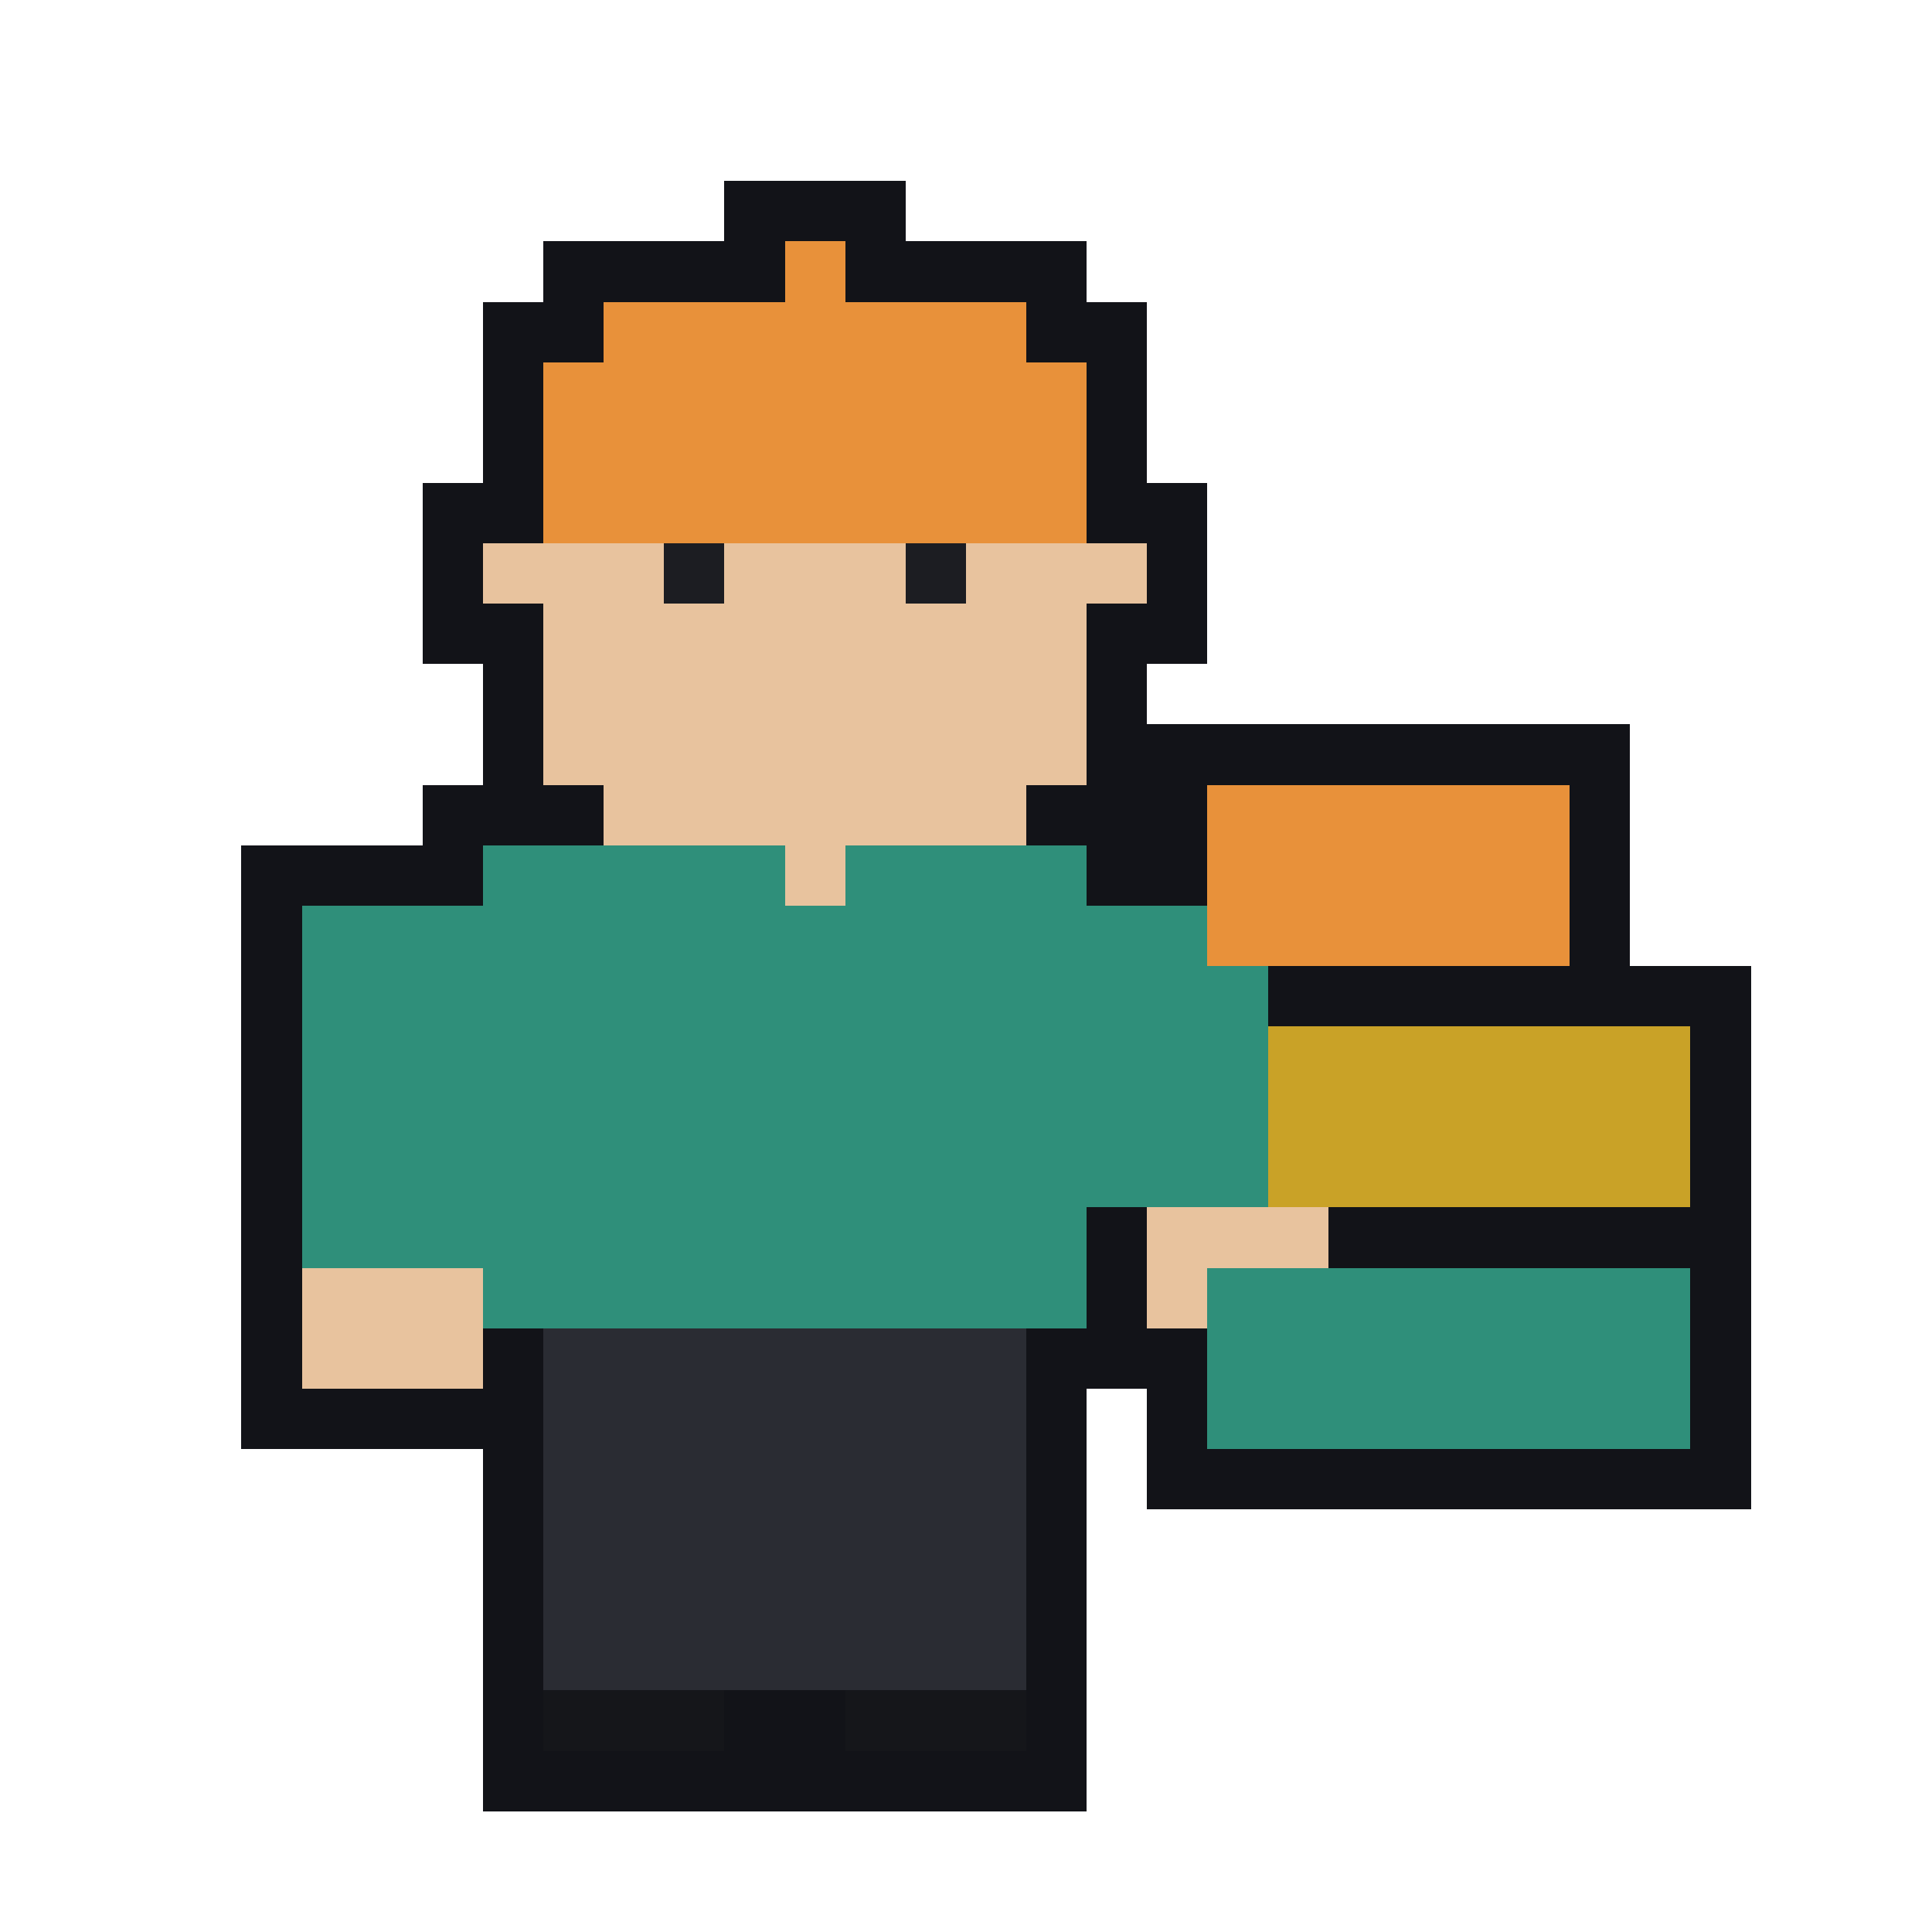
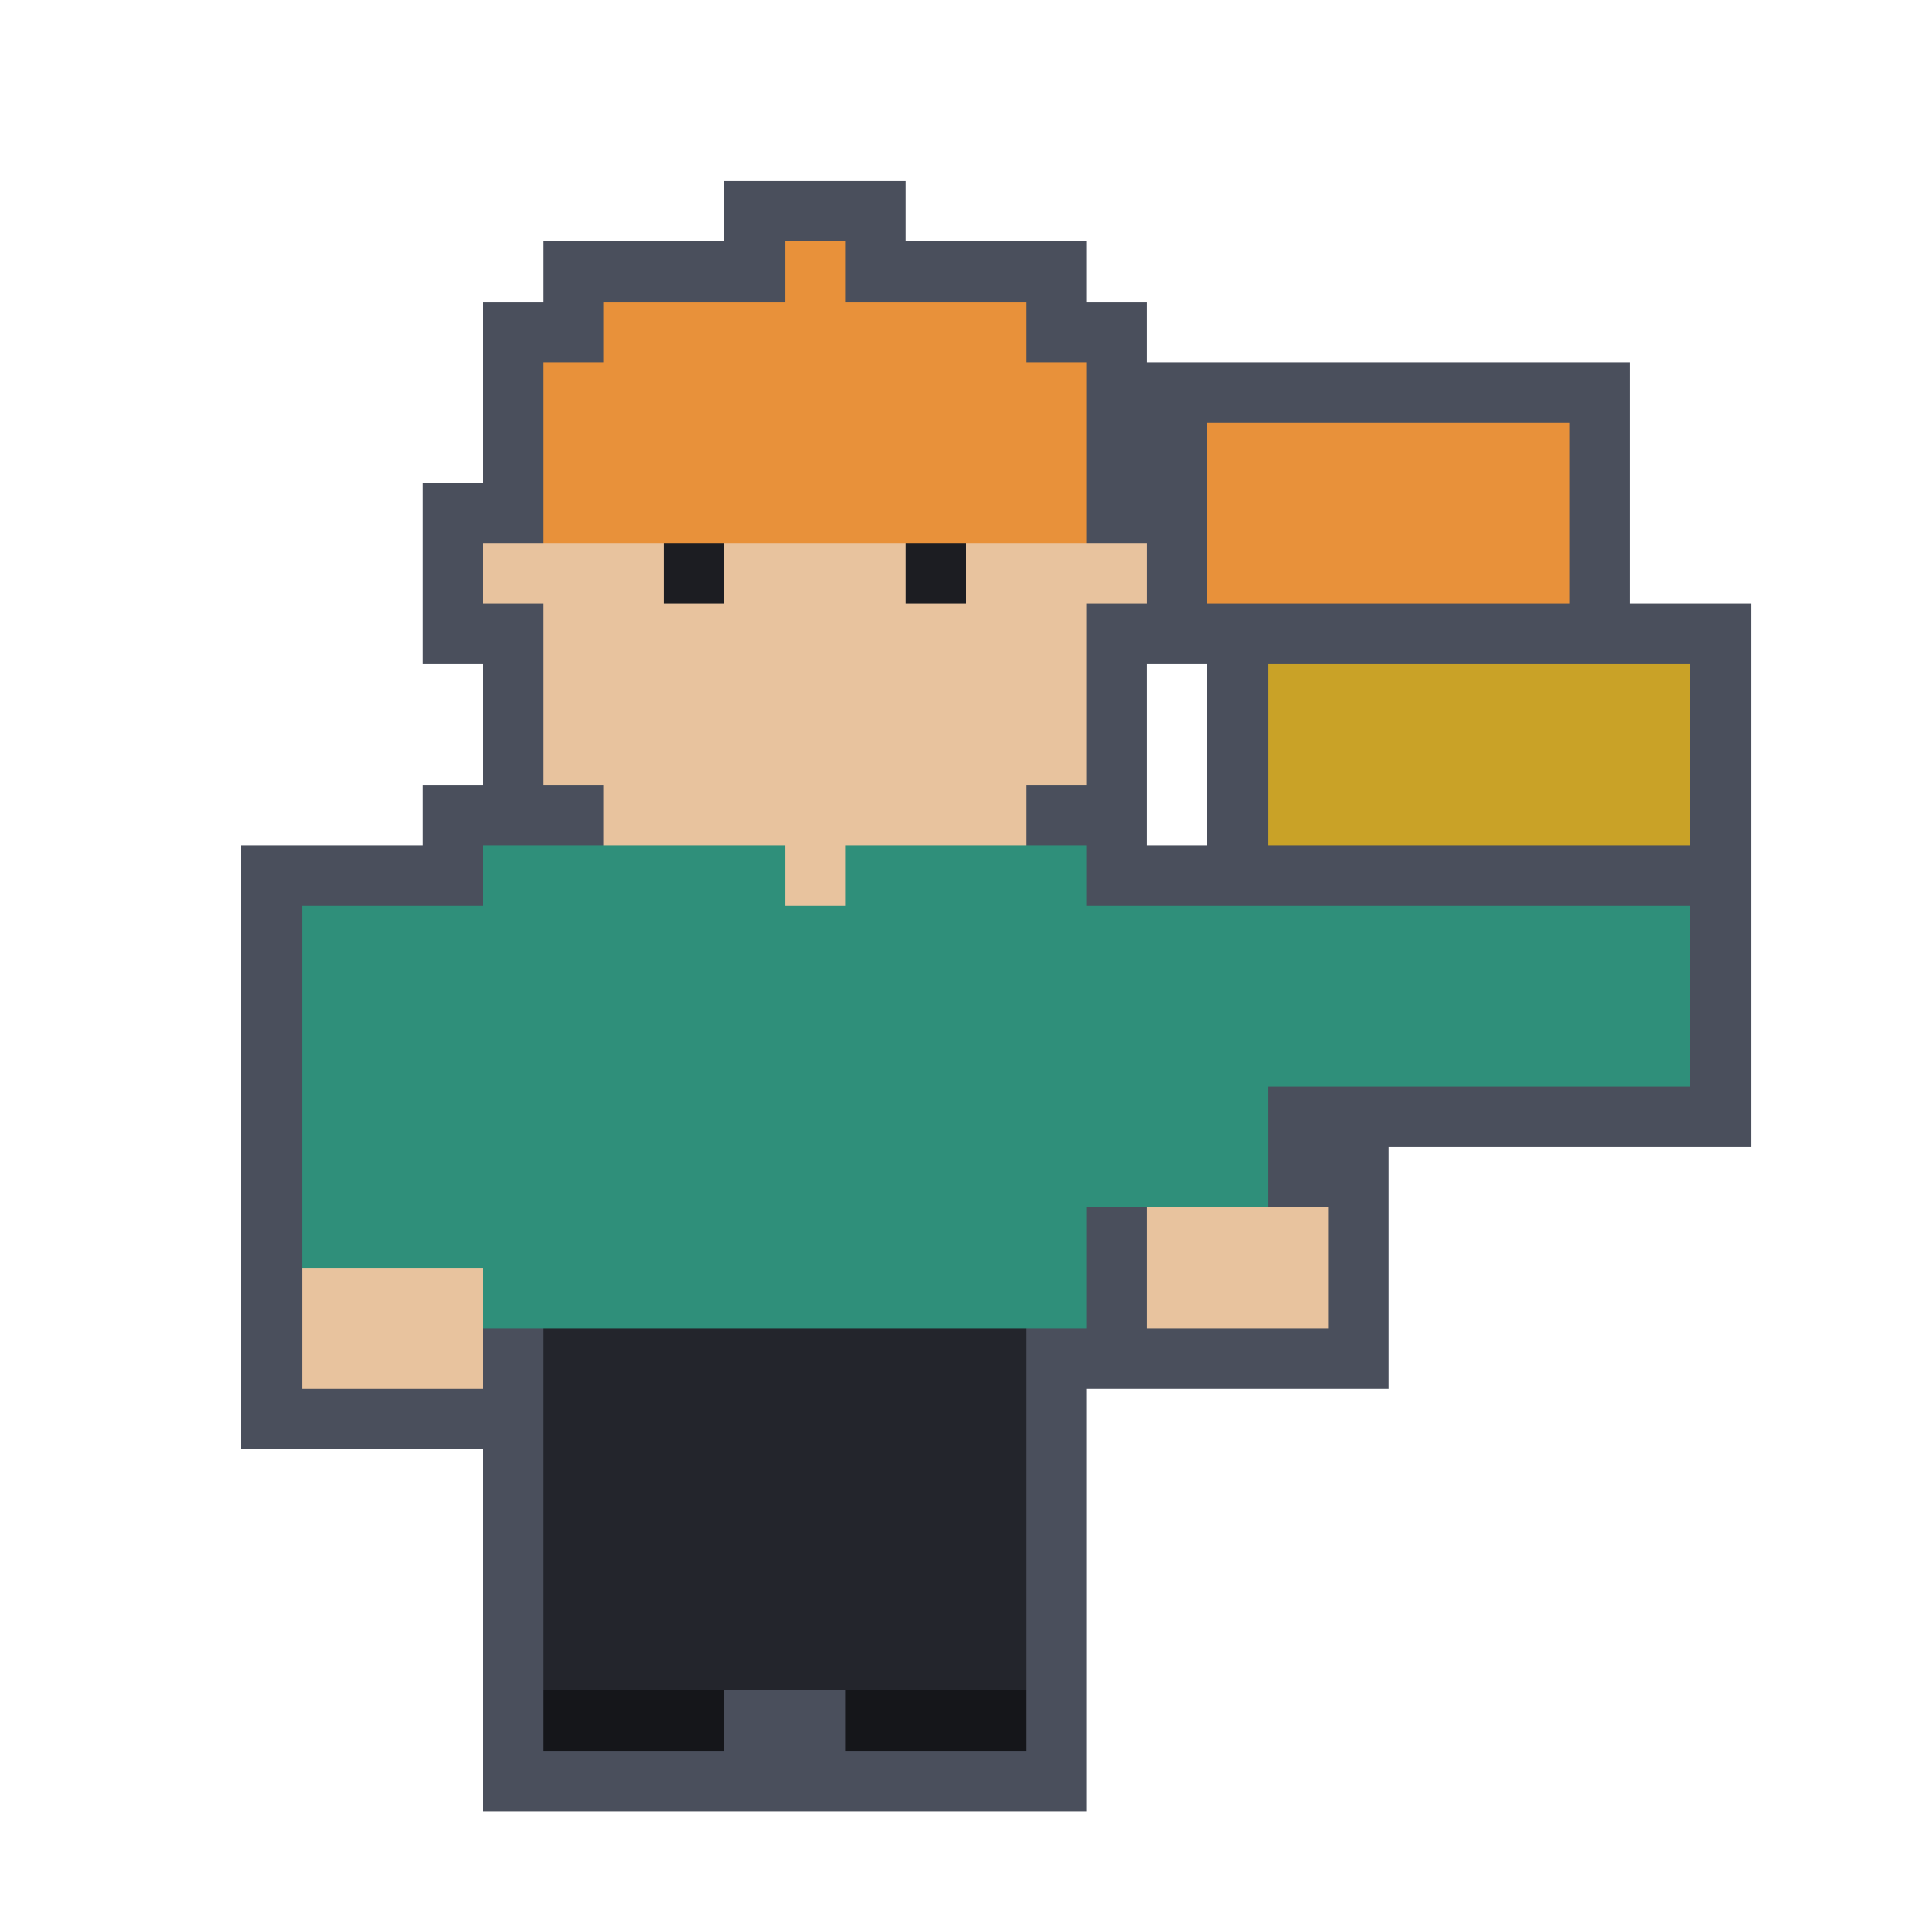
<svg xmlns="http://www.w3.org/2000/svg" viewBox="0 0 32 32" shape-rendering="crispEdges">
-   <rect x="12" y="3" width="3" height="1" fill="#121318" />
-   <rect x="9" y="4" width="4" height="1" fill="#121318" />
+   <rect x="12" y="3" width="3" height="1" fill="#4a4f5c" />
+   <rect x="9" y="4" width="4" height="1" fill="#4a4f5c" />
  <rect x="13" y="4" width="1" height="1" fill="#e8913a" />
-   <rect x="14" y="4" width="4" height="1" fill="#121318" />
-   <rect x="8" y="5" width="2" height="1" fill="#121318" />
+   <rect x="14" y="4" width="4" height="1" fill="#4a4f5c" />
+   <rect x="8" y="5" width="2" height="1" fill="#4a4f5c" />
  <rect x="10" y="5" width="7" height="1" fill="#e8913a" />
-   <rect x="17" y="5" width="2" height="1" fill="#121318" />
-   <rect x="8" y="6" width="1" height="1" fill="#121318" />
+   <rect x="17" y="5" width="2" height="1" fill="#4a4f5c" />
+   <rect x="8" y="6" width="1" height="1" fill="#4a4f5c" />
  <rect x="9" y="6" width="9" height="1" fill="#e8913a" />
-   <rect x="18" y="6" width="1" height="1" fill="#121318" />
-   <rect x="8" y="7" width="1" height="1" fill="#121318" />
+   <rect x="18" y="6" width="9" height="1" fill="#4a4f5c" />
+   <rect x="8" y="7" width="1" height="1" fill="#4a4f5c" />
  <rect x="9" y="7" width="9" height="1" fill="#e8913a" />
-   <rect x="18" y="7" width="1" height="1" fill="#121318" />
-   <rect x="7" y="8" width="2" height="1" fill="#121318" />
+   <rect x="18" y="7" width="2" height="1" fill="#4a4f5c" />
+   <rect x="20" y="7" width="6" height="1" fill="#e8913a" />
+   <rect x="26" y="7" width="1" height="1" fill="#4a4f5c" />
+   <rect x="7" y="8" width="2" height="1" fill="#4a4f5c" />
  <rect x="9" y="8" width="9" height="1" fill="#e8913a" />
-   <rect x="18" y="8" width="2" height="1" fill="#121318" />
-   <rect x="7" y="9" width="1" height="1" fill="#121318" />
+   <rect x="18" y="8" width="2" height="1" fill="#4a4f5c" />
+   <rect x="20" y="8" width="6" height="1" fill="#e8913a" />
+   <rect x="26" y="8" width="1" height="1" fill="#4a4f5c" />
+   <rect x="7" y="9" width="1" height="1" fill="#4a4f5c" />
  <rect x="8" y="9" width="3" height="1" fill="#e8c39e" />
  <rect x="11" y="9" width="1" height="1" fill="#1c1d22" />
  <rect x="12" y="9" width="3" height="1" fill="#e8c39e" />
  <rect x="15" y="9" width="1" height="1" fill="#1c1d22" />
  <rect x="16" y="9" width="3" height="1" fill="#e8c39e" />
-   <rect x="19" y="9" width="1" height="1" fill="#121318" />
-   <rect x="7" y="10" width="2" height="1" fill="#121318" />
+   <rect x="19" y="9" width="1" height="1" fill="#4a4f5c" />
+   <rect x="20" y="9" width="6" height="1" fill="#e8913a" />
+   <rect x="26" y="9" width="1" height="1" fill="#4a4f5c" />
+   <rect x="7" y="10" width="2" height="1" fill="#4a4f5c" />
  <rect x="9" y="10" width="9" height="1" fill="#e8c39e" />
-   <rect x="18" y="10" width="2" height="1" fill="#121318" />
-   <rect x="8" y="11" width="1" height="1" fill="#121318" />
+   <rect x="18" y="10" width="11" height="1" fill="#4a4f5c" />
+   <rect x="8" y="11" width="1" height="1" fill="#4a4f5c" />
  <rect x="9" y="11" width="9" height="1" fill="#e8c39e" />
-   <rect x="18" y="11" width="1" height="1" fill="#121318" />
-   <rect x="8" y="12" width="1" height="1" fill="#121318" />
+   <rect x="18" y="11" width="1" height="1" fill="#4a4f5c" />
+   <rect x="20" y="11" width="1" height="1" fill="#4a4f5c" />
+   <rect x="21" y="11" width="7" height="1" fill="#c9a227" />
+   <rect x="28" y="11" width="1" height="1" fill="#4a4f5c" />
+   <rect x="8" y="12" width="1" height="1" fill="#4a4f5c" />
  <rect x="9" y="12" width="9" height="1" fill="#e8c39e" />
-   <rect x="18" y="12" width="9" height="1" fill="#121318" />
-   <rect x="7" y="13" width="3" height="1" fill="#121318" />
+   <rect x="18" y="12" width="1" height="1" fill="#4a4f5c" />
+   <rect x="20" y="12" width="1" height="1" fill="#4a4f5c" />
+   <rect x="21" y="12" width="7" height="1" fill="#c9a227" />
+   <rect x="28" y="12" width="1" height="1" fill="#4a4f5c" />
+   <rect x="7" y="13" width="3" height="1" fill="#4a4f5c" />
  <rect x="10" y="13" width="7" height="1" fill="#e8c39e" />
-   <rect x="17" y="13" width="3" height="1" fill="#121318" />
-   <rect x="20" y="13" width="6" height="1" fill="#e8913a" />
-   <rect x="26" y="13" width="1" height="1" fill="#121318" />
-   <rect x="4" y="14" width="4" height="1" fill="#121318" />
+   <rect x="17" y="13" width="2" height="1" fill="#4a4f5c" />
+   <rect x="20" y="13" width="1" height="1" fill="#4a4f5c" />
+   <rect x="21" y="13" width="7" height="1" fill="#c9a227" />
+   <rect x="28" y="13" width="1" height="1" fill="#4a4f5c" />
+   <rect x="4" y="14" width="4" height="1" fill="#4a4f5c" />
  <rect x="8" y="14" width="5" height="1" fill="#2f8f7a" />
  <rect x="13" y="14" width="1" height="1" fill="#e8c39e" />
  <rect x="14" y="14" width="4" height="1" fill="#2f8f7a" />
-   <rect x="18" y="14" width="2" height="1" fill="#121318" />
-   <rect x="20" y="14" width="6" height="1" fill="#e8913a" />
-   <rect x="26" y="14" width="1" height="1" fill="#121318" />
-   <rect x="4" y="15" width="1" height="1" fill="#121318" />
-   <rect x="5" y="15" width="15" height="1" fill="#2f8f7a" />
-   <rect x="20" y="15" width="6" height="1" fill="#e8913a" />
-   <rect x="26" y="15" width="1" height="1" fill="#121318" />
-   <rect x="4" y="16" width="1" height="1" fill="#121318" />
-   <rect x="5" y="16" width="16" height="1" fill="#2f8f7a" />
-   <rect x="21" y="16" width="8" height="1" fill="#121318" />
-   <rect x="4" y="17" width="1" height="1" fill="#121318" />
-   <rect x="5" y="17" width="16" height="1" fill="#2f8f7a" />
-   <rect x="21" y="17" width="7" height="1" fill="#c9a227" />
-   <rect x="28" y="17" width="1" height="1" fill="#121318" />
-   <rect x="4" y="18" width="1" height="1" fill="#121318" />
+   <rect x="18" y="14" width="11" height="1" fill="#4a4f5c" />
+   <rect x="4" y="15" width="1" height="1" fill="#4a4f5c" />
+   <rect x="5" y="15" width="23" height="1" fill="#2f8f7a" />
+   <rect x="28" y="15" width="1" height="1" fill="#4a4f5c" />
+   <rect x="4" y="16" width="1" height="1" fill="#4a4f5c" />
+   <rect x="5" y="16" width="23" height="1" fill="#2f8f7a" />
+   <rect x="28" y="16" width="1" height="1" fill="#4a4f5c" />
+   <rect x="4" y="17" width="1" height="1" fill="#4a4f5c" />
+   <rect x="5" y="17" width="23" height="1" fill="#2f8f7a" />
+   <rect x="28" y="17" width="1" height="1" fill="#4a4f5c" />
+   <rect x="4" y="18" width="1" height="1" fill="#4a4f5c" />
  <rect x="5" y="18" width="16" height="1" fill="#2f8f7a" />
-   <rect x="21" y="18" width="7" height="1" fill="#c9a227" />
-   <rect x="28" y="18" width="1" height="1" fill="#121318" />
-   <rect x="4" y="19" width="1" height="1" fill="#121318" />
+   <rect x="21" y="18" width="8" height="1" fill="#4a4f5c" />
+   <rect x="4" y="19" width="1" height="1" fill="#4a4f5c" />
  <rect x="5" y="19" width="16" height="1" fill="#2f8f7a" />
-   <rect x="21" y="19" width="7" height="1" fill="#c9a227" />
-   <rect x="28" y="19" width="1" height="1" fill="#121318" />
-   <rect x="4" y="20" width="1" height="1" fill="#121318" />
+   <rect x="21" y="19" width="2" height="1" fill="#4a4f5c" />
+   <rect x="4" y="20" width="1" height="1" fill="#4a4f5c" />
  <rect x="5" y="20" width="13" height="1" fill="#2f8f7a" />
-   <rect x="18" y="20" width="1" height="1" fill="#121318" />
+   <rect x="18" y="20" width="1" height="1" fill="#4a4f5c" />
  <rect x="19" y="20" width="3" height="1" fill="#e8c39e" />
-   <rect x="22" y="20" width="7" height="1" fill="#121318" />
-   <rect x="4" y="21" width="1" height="1" fill="#121318" />
+   <rect x="22" y="20" width="1" height="1" fill="#4a4f5c" />
+   <rect x="4" y="21" width="1" height="1" fill="#4a4f5c" />
  <rect x="5" y="21" width="3" height="1" fill="#e8c39e" />
  <rect x="8" y="21" width="10" height="1" fill="#2f8f7a" />
-   <rect x="18" y="21" width="1" height="1" fill="#121318" />
-   <rect x="19" y="21" width="1" height="1" fill="#e8c39e" />
-   <rect x="20" y="21" width="8" height="1" fill="#2f8f7a" />
-   <rect x="28" y="21" width="1" height="1" fill="#121318" />
-   <rect x="4" y="22" width="1" height="1" fill="#121318" />
+   <rect x="18" y="21" width="1" height="1" fill="#4a4f5c" />
+   <rect x="19" y="21" width="3" height="1" fill="#e8c39e" />
+   <rect x="22" y="21" width="1" height="1" fill="#4a4f5c" />
+   <rect x="4" y="22" width="1" height="1" fill="#4a4f5c" />
  <rect x="5" y="22" width="3" height="1" fill="#e8c39e" />
-   <rect x="8" y="22" width="1" height="1" fill="#121318" />
-   <rect x="9" y="22" width="8" height="1" fill="#2a2c33" />
-   <rect x="17" y="22" width="3" height="1" fill="#121318" />
-   <rect x="20" y="22" width="8" height="1" fill="#2f8f7a" />
-   <rect x="28" y="22" width="1" height="1" fill="#121318" />
-   <rect x="4" y="23" width="5" height="1" fill="#121318" />
-   <rect x="9" y="23" width="8" height="1" fill="#2a2c33" />
-   <rect x="17" y="23" width="1" height="1" fill="#121318" />
-   <rect x="19" y="23" width="1" height="1" fill="#121318" />
-   <rect x="20" y="23" width="8" height="1" fill="#2f8f7a" />
-   <rect x="28" y="23" width="1" height="1" fill="#121318" />
-   <rect x="8" y="24" width="1" height="1" fill="#121318" />
-   <rect x="9" y="24" width="8" height="1" fill="#2a2c33" />
-   <rect x="17" y="24" width="1" height="1" fill="#121318" />
-   <rect x="19" y="24" width="10" height="1" fill="#121318" />
-   <rect x="8" y="25" width="1" height="1" fill="#121318" />
-   <rect x="9" y="25" width="8" height="1" fill="#2a2c33" />
-   <rect x="17" y="25" width="1" height="1" fill="#121318" />
-   <rect x="8" y="26" width="1" height="1" fill="#121318" />
-   <rect x="9" y="26" width="8" height="1" fill="#2a2c33" />
-   <rect x="17" y="26" width="1" height="1" fill="#121318" />
-   <rect x="8" y="27" width="1" height="1" fill="#121318" />
-   <rect x="9" y="27" width="8" height="1" fill="#2a2c33" />
-   <rect x="17" y="27" width="1" height="1" fill="#121318" />
-   <rect x="8" y="28" width="1" height="1" fill="#121318" />
+   <rect x="8" y="22" width="1" height="1" fill="#4a4f5c" />
+   <rect x="9" y="22" width="8" height="1" fill="#23252c" />
+   <rect x="17" y="22" width="6" height="1" fill="#4a4f5c" />
+   <rect x="4" y="23" width="5" height="1" fill="#4a4f5c" />
+   <rect x="9" y="23" width="8" height="1" fill="#23252c" />
+   <rect x="17" y="23" width="1" height="1" fill="#4a4f5c" />
+   <rect x="8" y="24" width="1" height="1" fill="#4a4f5c" />
+   <rect x="9" y="24" width="8" height="1" fill="#23252c" />
+   <rect x="17" y="24" width="1" height="1" fill="#4a4f5c" />
+   <rect x="8" y="25" width="1" height="1" fill="#4a4f5c" />
+   <rect x="9" y="25" width="8" height="1" fill="#23252c" />
+   <rect x="17" y="25" width="1" height="1" fill="#4a4f5c" />
+   <rect x="8" y="26" width="1" height="1" fill="#4a4f5c" />
+   <rect x="9" y="26" width="8" height="1" fill="#23252c" />
+   <rect x="17" y="26" width="1" height="1" fill="#4a4f5c" />
+   <rect x="8" y="27" width="1" height="1" fill="#4a4f5c" />
+   <rect x="9" y="27" width="8" height="1" fill="#23252c" />
+   <rect x="17" y="27" width="1" height="1" fill="#4a4f5c" />
+   <rect x="8" y="28" width="1" height="1" fill="#4a4f5c" />
  <rect x="9" y="28" width="3" height="1" fill="#15161a" />
-   <rect x="12" y="28" width="2" height="1" fill="#121318" />
+   <rect x="12" y="28" width="2" height="1" fill="#4a4f5c" />
  <rect x="14" y="28" width="3" height="1" fill="#15161a" />
-   <rect x="17" y="28" width="1" height="1" fill="#121318" />
-   <rect x="8" y="29" width="10" height="1" fill="#121318" />
+   <rect x="17" y="28" width="1" height="1" fill="#4a4f5c" />
+   <rect x="8" y="29" width="10" height="1" fill="#4a4f5c" />
</svg>
